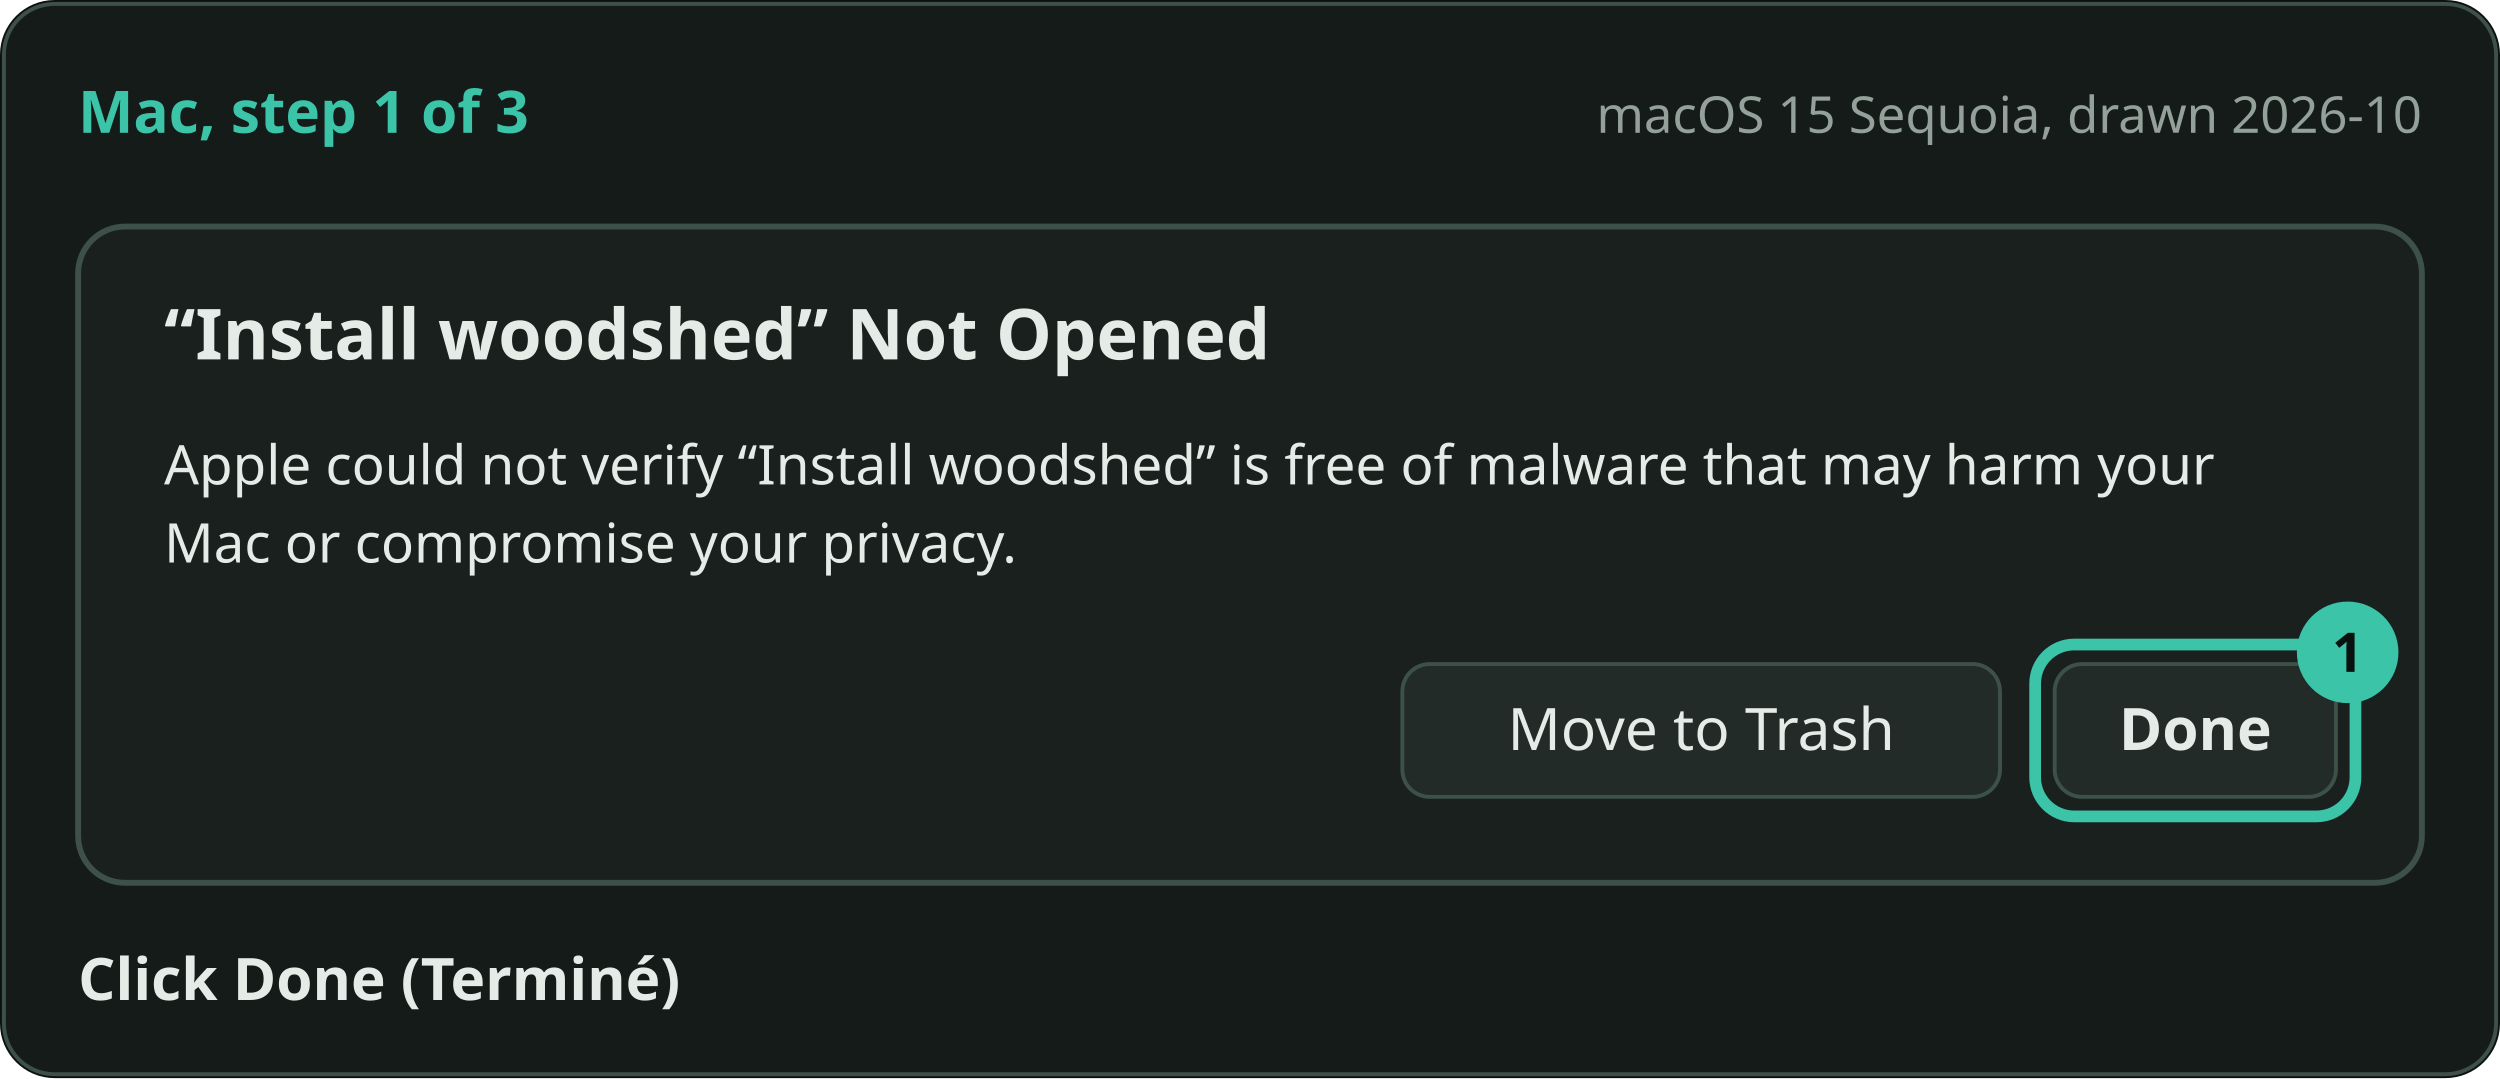
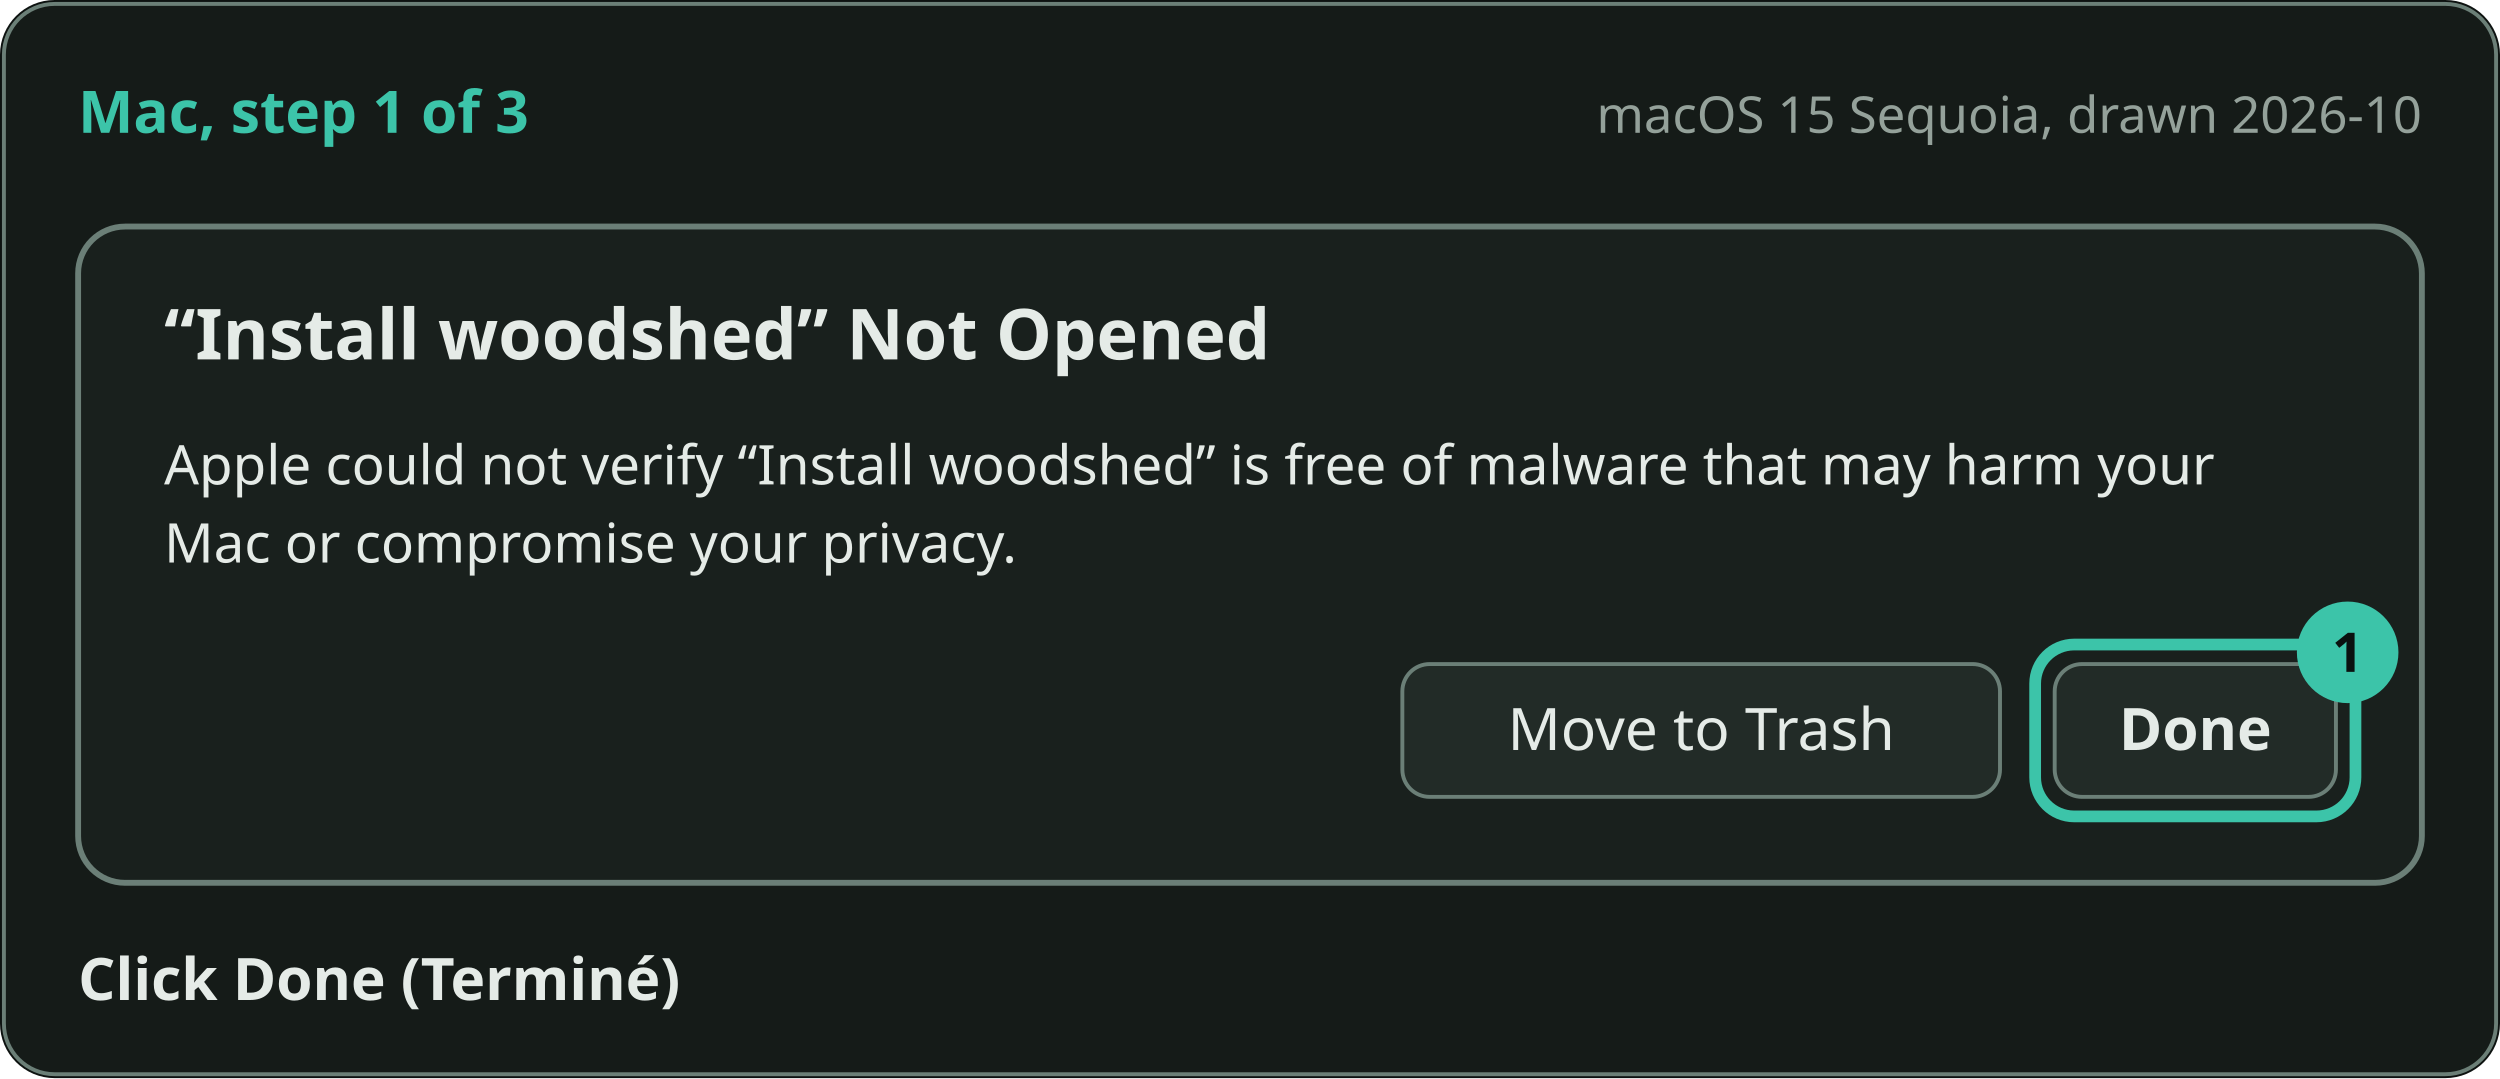
<svg xmlns="http://www.w3.org/2000/svg" viewBox="0 0 640 276" width="640" height="276" role="img" aria-labelledby="t d" font-family="Atkinson Hyperlegible, sans-serif">
  <rect width="640" height="276" rx="14" fill="#0d1210" />
-   <rect x="1" y="1" width="638" height="274" rx="13" fill="#151b18" stroke="#3d5049" />
+   <rect x="1" y="1" width="638" height="274" rx="13" fill="#151b18" stroke="#6b7f77" />
  <text x="20" y="34" font-size="15" fill="#3cc4a9" font-weight="700">Mac, step 1 of 3</text>
  <text x="620" y="34" font-size="13" fill="#94a19a" text-anchor="end">macOS 15 Sequoia, drawn 2026-10</text>
-   <rect x="20" y="58" width="600" height="168" rx="12" fill="#19201d" stroke="#3d5049" stroke-width="1.5" />
+   <rect x="20" y="58" width="600" height="168" rx="12" fill="#19201d" stroke="#6b7f77" stroke-width="1.5" />
  <text x="42" y="92" font-size="18" fill="#e5ebe7" font-weight="700">“Install woodshed” Not Opened</text>
  <text x="42" y="124" font-size="14" fill="#e5ebe7">Apple could not verify “Install woodshed” is free of malware that may harm your</text>
  <text x="42" y="144" font-size="14" fill="#e5ebe7">Mac or compromise your privacy.</text>
-   <rect x="359" y="170" width="153" height="34" rx="7" fill="#222b27" stroke="#3d5049" stroke-width="1" />
+   <rect x="359" y="170" width="153" height="34" rx="7" fill="#222b27" stroke="#6b7f77" stroke-width="1" />
  <text x="435.5" y="192" font-size="15" fill="#e5ebe7" text-anchor="middle">Move to Trash</text>
-   <rect x="526" y="170" width="72" height="34" rx="7" fill="#222b27" stroke="#3d5049" stroke-width="1" />
+   <rect x="526" y="170" width="72" height="34" rx="7" fill="#222b27" stroke="#6b7f77" stroke-width="1" />
  <text x="562" y="192" font-size="15" fill="#e5ebe7" font-weight="700" text-anchor="middle">Done</text>
  <rect x="521" y="165" width="82" height="44" rx="10" fill="none" stroke="#3cc4a9" stroke-width="3" />
  <circle cx="601" cy="167" r="13" fill="#3cc4a9" />
  <text x="601" y="172" font-size="14" fill="#0a1210" font-weight="700" text-anchor="middle">1</text>
  <text x="20" y="256" font-size="15" fill="#e5ebe7" font-weight="700">Click Done (Terminé)</text>
</svg>
